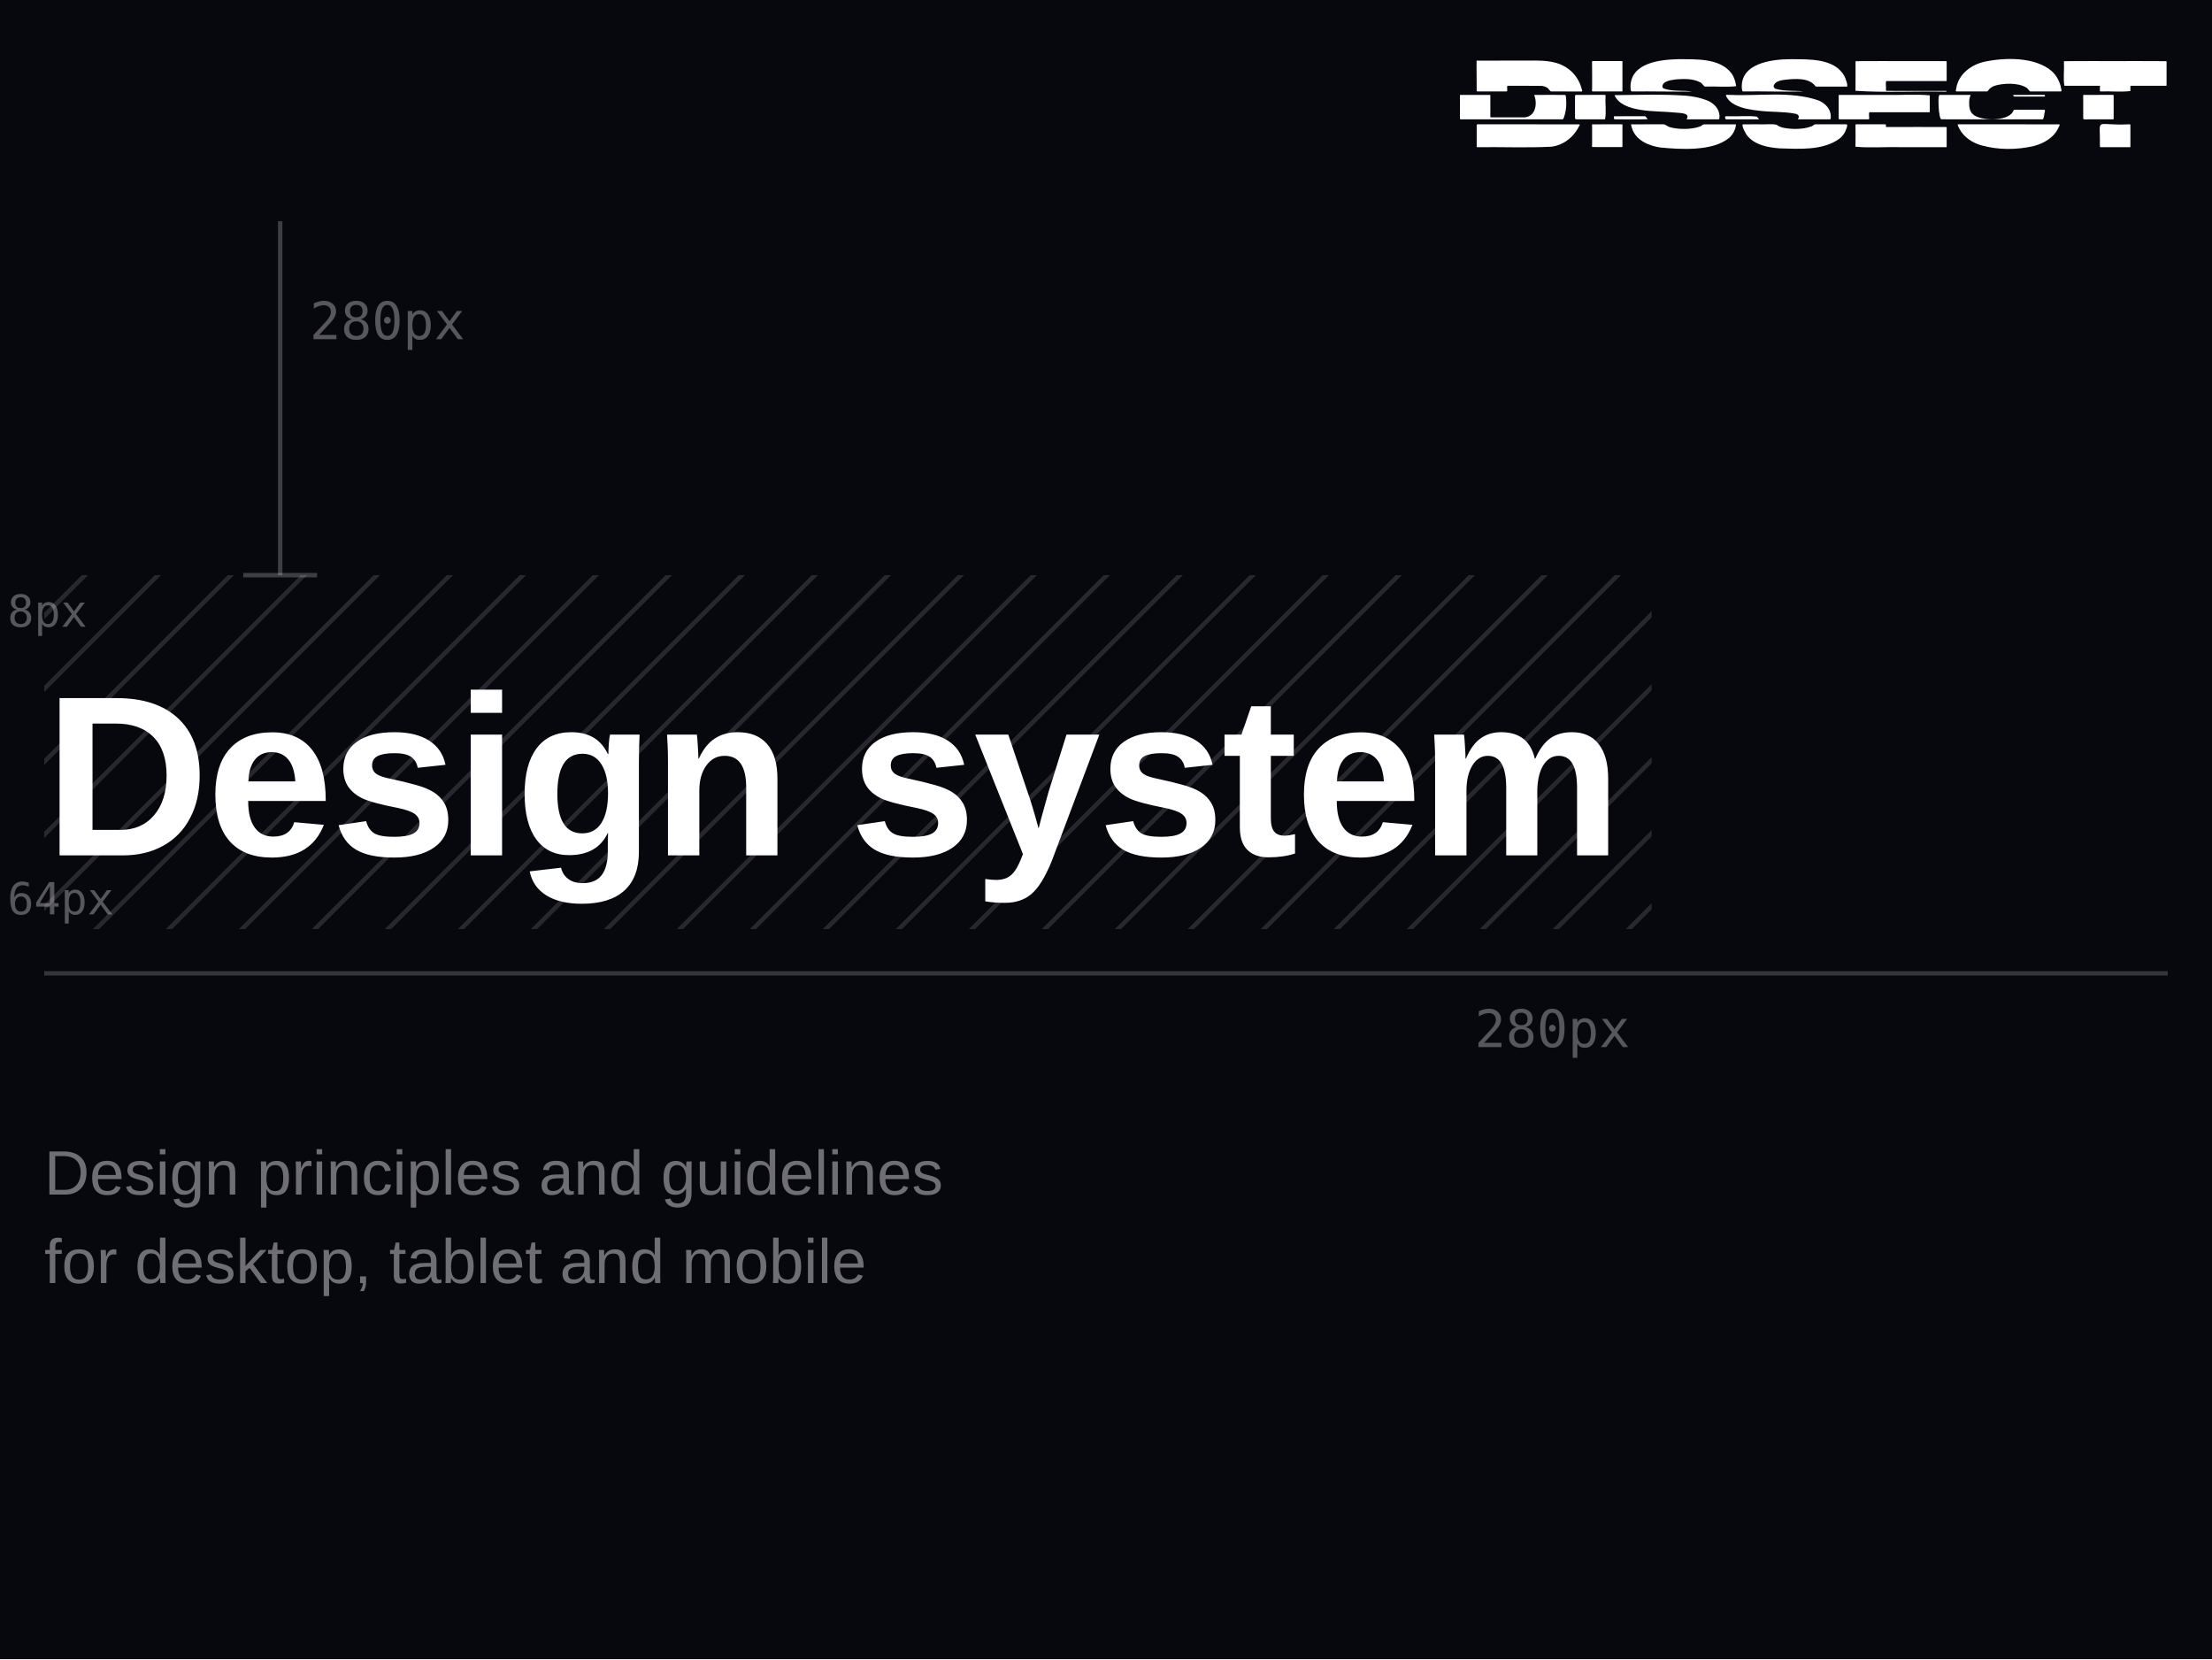
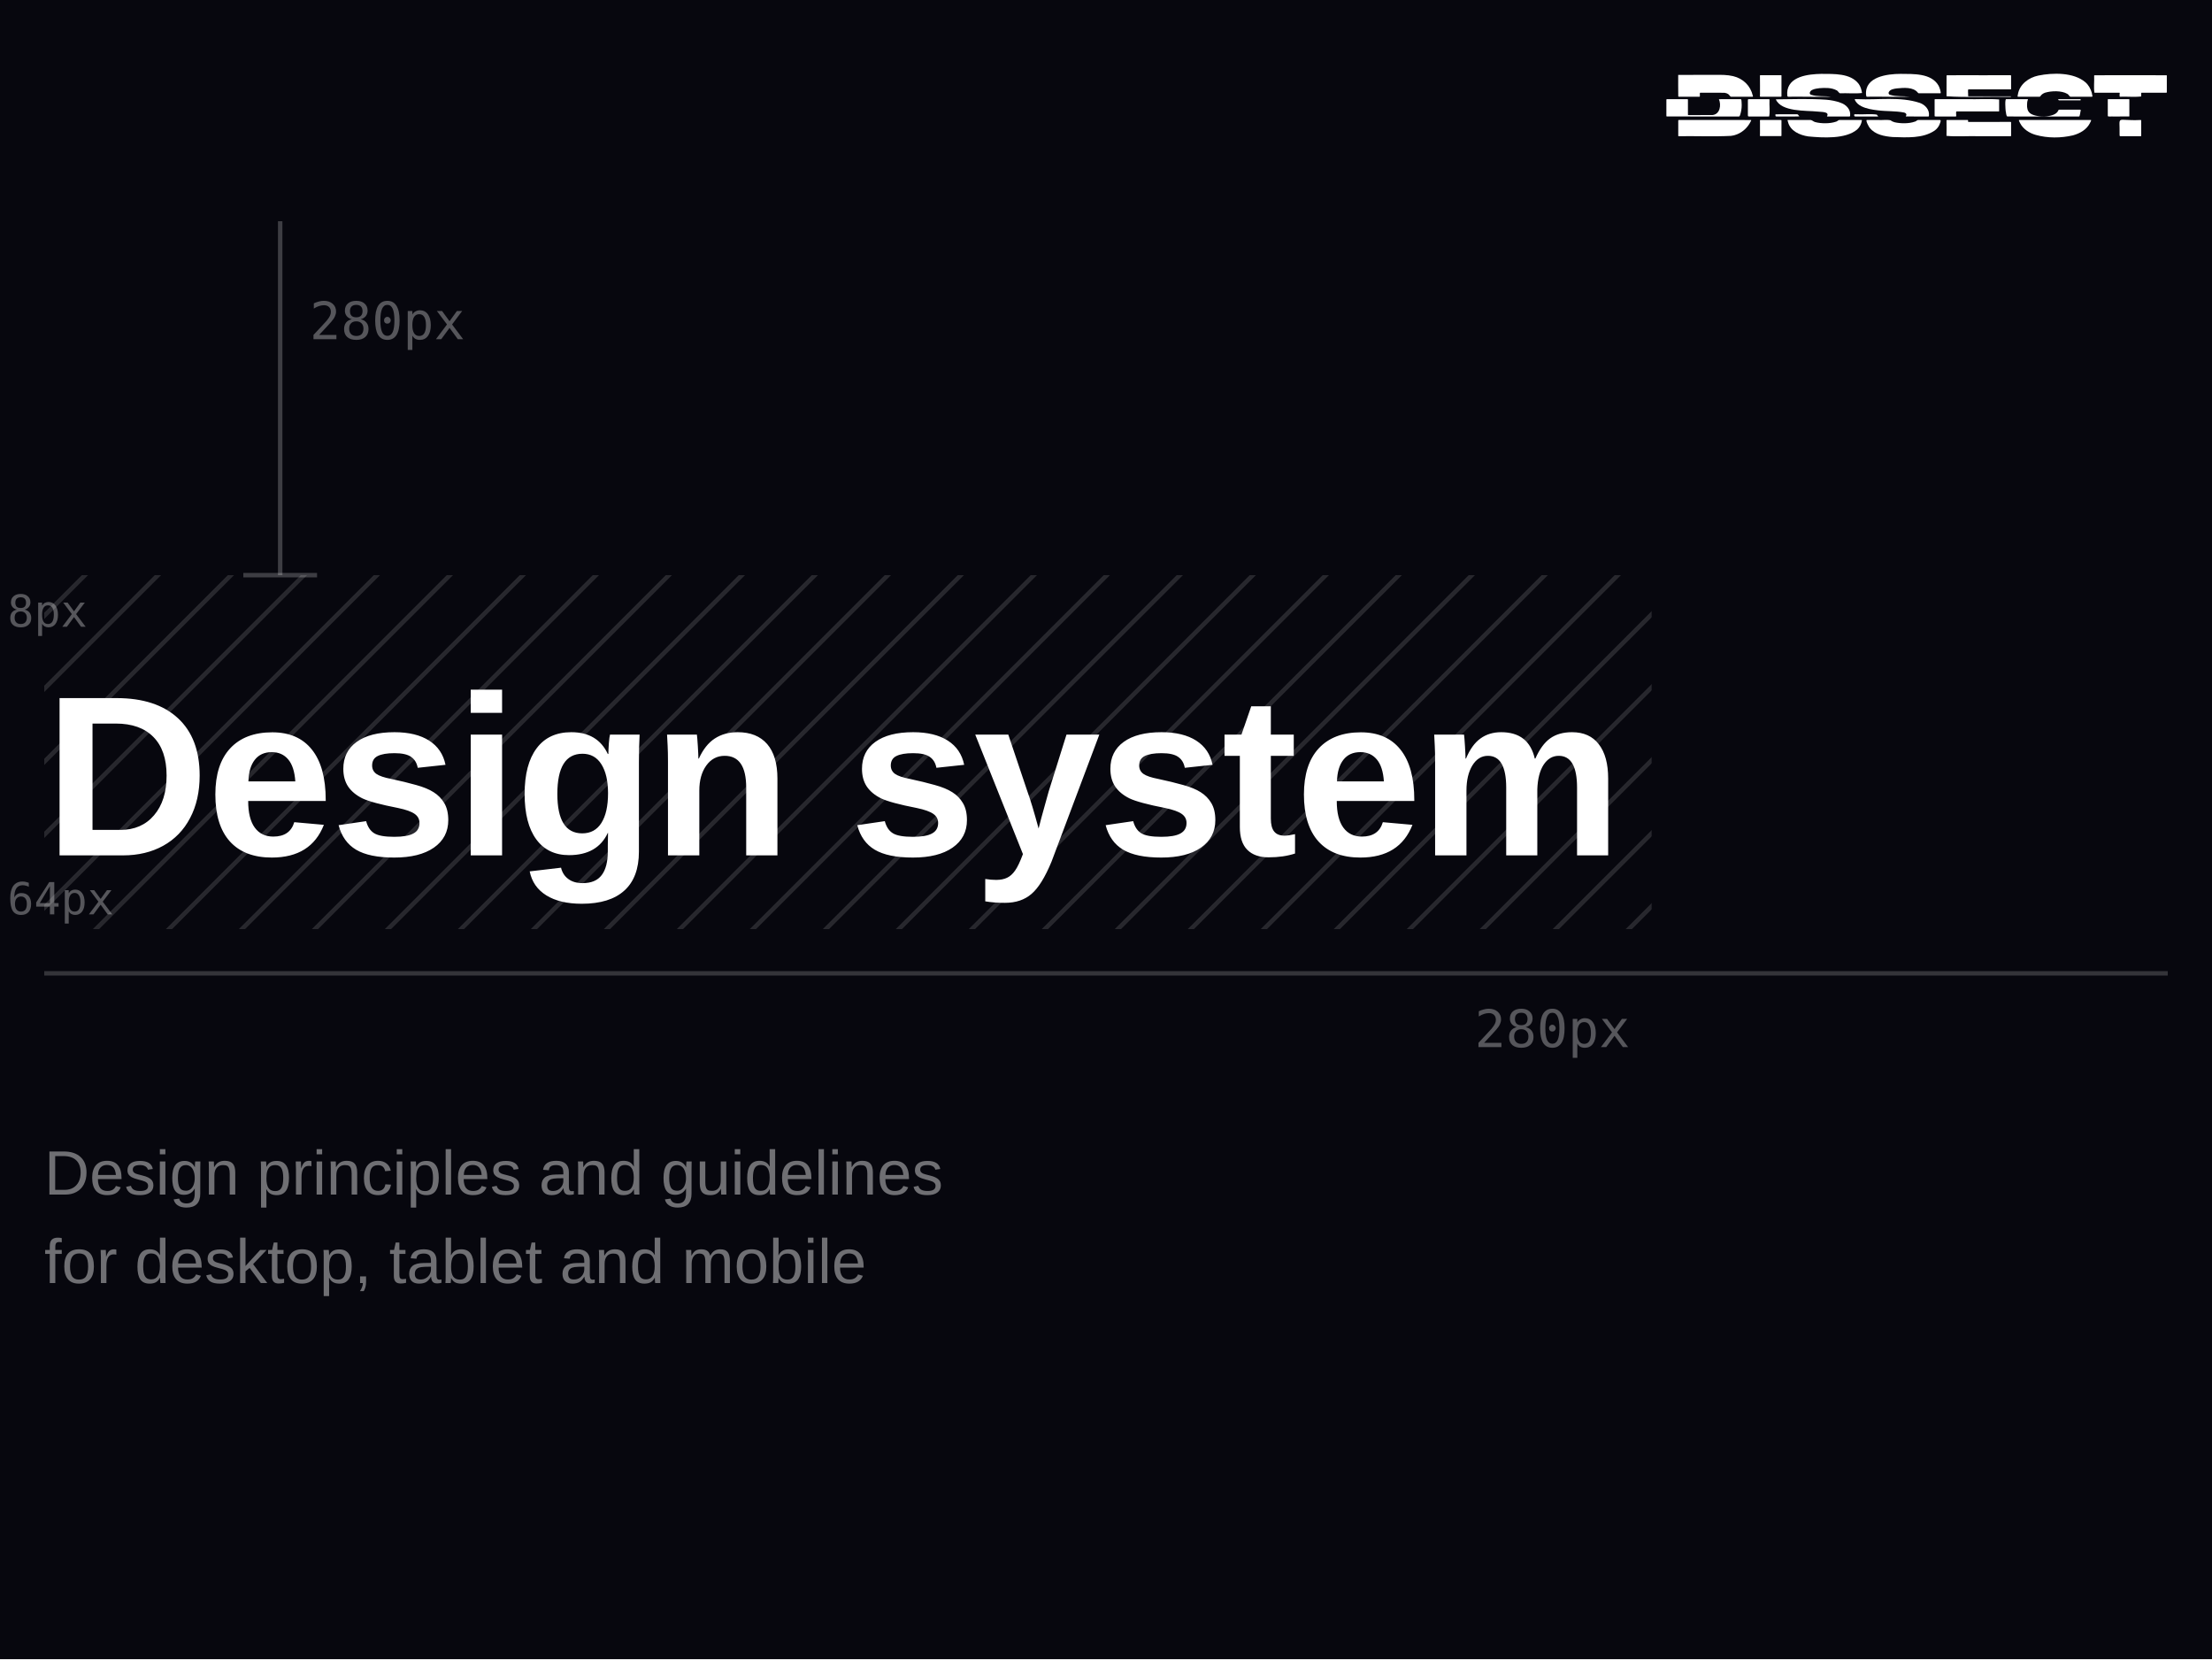
<svg xmlns="http://www.w3.org/2000/svg" viewBox="0 0 300 225">
  <defs>
    <pattern id="hatch" width="7" height="7" patternUnits="userSpaceOnUse" patternTransform="rotate(45)">
      <line x1="0" y1="0" x2="0" y2="7" stroke="rgba(255,255,255,0.13)" stroke-width="1.2" />
    </pattern>
  </defs>
  <rect width="300" height="225" fill="#07070e" />
-   <g transform="translate(198,8) scale(0.329)">
+   <g transform="translate(226,10) scale(0.233)">
    <path d="M269.833 0.867C276.904 0.891 283.975 0.819 291.046 0.896C291.272 0.902 291.292 0.926 291.301 1.151C291.304 4.313 291.301 7.476 291.302 10.639C291.302 11.049 291.301 11.049 290.889 11.049C286.206 11.049 281.523 11.049 276.84 11.049C276.354 11.049 276.393 11.031 276.392 11.496C276.388 12.07 276.401 12.645 276.386 13.219C272.579 13.679 268.171 13.222 264.167 13.379C263.927 13.378 263.823 13.309 263.816 13.077C263.804 12.58 263.804 12.082 263.811 11.586C263.822 11.54 263.915 11.66 263.895 11.543C263.943 11.023 263.816 11.029 263.339 11.05C258.622 11.043 253.904 11.063 249.188 11.042C248.637 8.095 249.177 4.47 248.996 1.305C248.996 0.898 248.999 0.901 249.419 0.894C256.223 0.825 263.027 0.885 269.833 0.867Z" fill="white" />
    <path d="M28.322 0.662C31.87 0.619 35.46 0.581 38.909 1.411C44.67 2.797 48.933 6.933 50.303 12.747C50.369 12.942 50.547 13.417 50.211 13.389C46.044 13.373 41.872 13.38 37.708 13.383C37.165 13.511 36.529 11.999 35.743 11.728C35.165 11.34 34.52 11.243 33.872 11.084C29.238 10.99 24.573 11.082 19.928 11.051C19.121 10.886 19.627 12.352 19.493 12.852C19.494 13.113 19.523 13.451 19.159 13.384C15.31 13.374 11.46 13.384 7.609 13.38C7.291 13.379 6.811 13.463 6.915 12.977C6.942 9.019 6.802 4.628 6.883 0.675L28.322 0.662Z" fill="white" />
    <path d="M210.976 13.379C208.87 13.379 206.765 13.378 204.659 13.379C204.123 13.321 204.695 12.21 204.637 11.852C205.702 6.029 210.922 2.248 216.456 1.079C224.899 -0.657 237.071 -0.902 243.954 4.991C245.802 6.639 246.99 8.855 247.66 11.212C247.586 11.78 248.324 13.092 247.803 13.376C243.584 13.381 239.364 13.377 235.145 13.377C234.447 13.093 234.135 12.022 233.354 11.701C229.959 9.717 224.053 9.919 220.381 11.05C219.314 11.451 218.291 12.103 217.69 13.097C217.57 13.301 217.409 13.386 217.164 13.384C215.101 13.376 213.039 13.38 210.976 13.38C210.976 13.379 210.976 13.379 210.976 13.379Z" fill="white" />
    <path d="M95.739 13.407C87.538 13.531 79.245 13.282 71.007 13.38C70.097 13.474 70.457 11.716 70.318 11.122C70.65 1.483 82.642 0.223 90.144 0.078C97.32 0.146 107.133 -0.435 111.934 5.897C113.06 7.464 113.593 9.325 113.886 11.203C109.921 11.686 105.259 11.203 101.064 11.372C100.465 11.297 99.865 9.918 99.028 9.616C96.023 8.024 92.392 8.166 89.091 8.402C87.694 8.617 86.27 8.738 84.982 9.379C83.821 9.744 82.628 11.705 84.261 12.259C87.97 13.452 91.974 12.85 95.739 13.407Z" fill="white" />
    <path d="M141.649 13.378C133.395 13.586 125.05 13.254 116.757 13.38C116.196 13.398 116.38 12.502 116.216 12.126C115.482 1.745 128.466 0.103 136.295 0.075C143.718 0.166 154.278 -0.437 158.465 6.989C158.816 7.561 160.185 11.23 159.507 11.369C155.382 11.374 151.258 11.368 147.133 11.37C146.823 11.4 146.589 11.348 146.413 11.06C143.786 7.625 138.119 8.144 134.255 8.523C132.528 8.741 130.148 9.03 129.389 10.844C129.176 11.544 129.591 12.222 130.334 12.325C133.993 13.396 137.922 12.929 141.649 13.378Z" fill="white" />
    <path d="M181.883 0.878C187.709 0.882 193.534 0.864 199.36 0.869C199.729 0.961 200.624 0.666 200.651 1.145C200.655 3.64 200.653 6.134 200.652 8.629C200.652 9.072 200.725 9.096 200.192 9.096C192.063 9.098 183.935 9.089 175.806 9.099C175.328 9.32 175.77 11.916 175.627 12.608C175.614 12.813 175.655 13.15 175.924 13.143C184.113 13.146 192.302 13.137 200.491 13.146C201.068 13.5 199.926 13.488 199.707 13.466C187.62 13.241 174.786 13.913 163.066 13.106C163.122 9.19 163.071 5.271 163.087 1.354C163.087 0.848 163.092 0.903 163.556 0.894C169.665 0.825 175.774 0.885 181.883 0.867C181.883 0.871 181.883 0.874 181.883 0.878Z" fill="white" />
    <path d="M28.191 26.928C35.22 26.937 42.251 26.911 49.28 26.937C49.547 26.999 49.238 27.428 49.188 27.579C47.526 31.03 44.638 33.906 41.048 35.293C39.949 35.755 38.784 36.033 37.605 36.161C27.499 36.675 17.291 36.205 7.153 36.356C6.968 36.343 6.928 36.301 6.915 36.123C6.912 33.209 6.916 30.294 6.915 27.379C6.915 26.946 6.931 26.928 7.361 26.928C14.304 26.928 21.248 26.928 28.191 26.928Z" fill="white" />
    <path d="M77.465 26.928C79.639 26.928 81.813 26.93 83.987 26.926C84.924 27.024 85.618 27.888 86.559 28.112C90.012 29.078 95.187 29.101 98.574 27.949C99.36 27.838 99.853 27.11 100.568 26.93C104.907 26.929 109.247 26.923 113.586 26.931C113.797 26.945 113.844 26.997 113.804 27.209C113.512 29.215 112.562 31.104 111.041 32.459C104.305 38.149 90.956 37.279 82.584 36.482C77.647 35.743 72.126 33.357 70.788 28.049C70.854 27.727 70.261 27.044 70.66 26.934C72.927 26.916 75.197 26.934 77.465 26.928Z" fill="white" />
    <path d="M123.376 26.928C125.737 27.085 128.305 26.609 130.572 27.12C131.225 27.704 132.058 27.992 132.884 28.244C136.317 29.041 141.269 29.105 144.577 27.88C145.35 27.831 145.771 26.994 146.494 26.926C150.696 26.932 154.897 26.926 159.099 26.929C160.443 26.634 158.926 29.628 158.696 30.184C158.09 31.289 157.252 32.262 156.239 33.013C149.302 37.812 139.801 37.054 131.704 36.837C126.97 36.443 121.597 35.511 118.443 31.584C117.861 30.99 115.92 27.324 116.622 26.932C118.872 26.922 121.124 26.931 123.376 26.928Z" fill="white" />
    <path d="M226.211 26.928C233.171 26.933 240.13 26.917 247.09 26.933C247.638 26.917 246.542 28.549 246.484 28.835C244.551 32.609 240.616 34.775 236.664 35.857C229.618 37.493 221.977 37.562 214.989 35.597C211.25 34.542 207.678 32.237 205.862 28.705C205.719 28.368 204.869 26.913 205.331 26.914C212.291 26.951 219.251 26.916 226.211 26.928Z" fill="white" />
    <path d="M181.854 36.358C175.668 36.161 169.01 36.739 163.048 36.157C163.123 33.208 163.108 30.24 163.058 27.288C163.022 27 163.093 26.933 163.377 26.927C167.26 26.927 171.145 26.927 175.029 26.928C176.17 26.694 175.172 27.999 175.868 28.049C183.677 27.994 191.491 28.043 199.301 28.029C199.686 28.118 200.623 27.826 200.653 28.29C200.654 30.845 200.652 33.4 200.653 35.954C200.653 36.358 200.652 36.358 200.235 36.358C194.108 36.358 187.981 36.358 181.854 36.358Z" fill="white" />
    <path d="M174.931 14.795C181.108 14.978 187.728 14.442 193.69 14.982C193.702 17.16 193.691 19.337 193.693 21.515C193.692 21.918 193.761 21.956 193.258 21.956C185.154 21.956 177.051 21.954 168.947 21.956C168.396 21.828 168.75 23.988 168.716 24.402C168.737 24.673 168.694 24.892 168.38 24.88C164.676 24.887 160.972 24.882 157.268 24.881C156.845 24.813 156.009 25.078 156.137 24.396C156.137 21.336 156.136 18.276 156.137 15.215C156.137 14.799 156.138 14.798 156.549 14.798C162.677 14.798 168.804 14.798 174.931 14.798C174.931 14.797 174.931 14.796 174.931 14.795Z" fill="white" />
    <path d="M146.137 24.881C143.938 24.869 141.738 24.906 139.538 24.864C139.358 24.858 139.3 24.745 139.423 24.59C140.133 23.63 139.386 22.799 138.415 22.588C133.351 21.587 128.144 21.957 123.039 21.295C119.792 20.911 116.457 20.394 113.493 18.911C111.85 18.095 110.413 16.834 109.659 15.142C109.485 14.459 111.027 14.926 111.427 14.796C123.436 15.353 135.994 13.15 147.564 16.986C150.654 18.117 153.219 20.889 152.846 24.354C152.822 24.836 152.783 24.88 152.299 24.881C150.245 24.883 148.192 24.882 146.138 24.882C146.137 24.882 146.137 24.882 146.137 24.881Z" fill="white" />
    <path d="M63.707 14.901C73.454 14.814 83.398 14.434 93.138 15.126C95.935 15.377 98.741 15.881 101.369 16.879C104.614 17.939 107.395 20.776 106.96 24.383C106.984 24.851 106.706 24.903 106.301 24.881C102.125 24.882 97.949 24.882 93.773 24.882C93.458 24.882 93.417 24.894 93.591 24.555C94.989 21.93 89.658 22.29 88.218 22.041C81.308 21.296 66.944 22.354 63.707 14.901Z" fill="white" />
    <path d="M21.539 24.882C14.451 24.868 7.36 24.912 0.275 24.865C-0.05 24.907 0.033 24.431 0 24.221C0.001 21.229 0.001 18.238 0.002 15.246C0.002 14.808 0.011 14.798 0.448 14.798C4.349 14.796 8.249 14.797 12.15 14.797C12.494 14.804 12.559 14.783 12.548 15.148C12.549 17.985 12.548 20.823 12.549 23.66C12.549 24.061 12.55 24.059 12.938 24.059C17.561 24.048 22.184 24.079 26.806 24.044C31.365 23.572 31.986 18.088 30.583 14.823C34.845 14.768 39.125 14.784 43.392 14.815C43.809 15.046 43.696 16.238 43.786 16.717C43.947 18.771 43.798 20.832 43.27 22.828C42.996 23.401 42.94 24.78 42.238 24.884C35.339 24.881 28.439 24.884 21.539 24.882Z" fill="white" />
    <path d="M208.988 24.881C204.895 24.853 201.722 24.936 198.346 24.85C197.676 24.049 197.778 22.672 197.494 21.649C197.402 20.864 196.913 14.558 197.822 14.799C201.955 14.798 206.088 14.797 210.221 14.797C210.532 14.797 210.553 14.821 210.424 15.097C210.051 16.009 209.92 17.008 209.939 17.986C209.862 19.677 210.137 21.546 211.438 22.753C214.386 25.61 225.873 25.813 227.943 21.74C228.137 21.375 228.244 20.81 228.782 20.917C232.769 20.917 236.756 20.918 240.743 20.918C241.672 20.8 240.815 22.33 240.903 22.854C240.875 23.452 240.615 23.992 240.503 24.574C240.479 24.884 240.167 24.891 239.918 24.882C229.907 24.896 218.791 24.845 208.988 24.881Z" fill="white" />
    <path d="M67.001 7.137C67.001 9.074 67.001 11.011 67.001 12.948C67.001 13.378 67.001 13.378 66.574 13.378C62.631 13.375 58.687 13.389 54.743 13.375C54.172 13.348 54.581 12.264 54.495 11.869C54.469 8.357 54.548 4.837 54.466 1.328C54.455 1.104 54.44 0.818 54.75 0.848C58.651 0.843 62.552 0.848 66.453 0.846C66.659 0.873 67.023 0.746 66.999 1.069C67.004 3.091 66.998 5.114 67.001 7.137Z" fill="white" />
    <path d="M53.803 14.795C55.728 14.795 57.653 14.795 59.577 14.795C60.035 14.795 60.036 14.797 60.036 15.242C59.846 18.371 60.407 21.966 59.834 24.876C56.028 24.893 52.221 24.877 48.415 24.881C47.758 24.867 47.476 24.955 47.444 24.165C47.449 21.285 47.449 18.405 47.444 15.525C47.509 15.314 47.47 14.859 47.694 14.803C49.73 14.788 51.767 14.803 53.803 14.798C53.803 14.797 53.803 14.796 53.803 14.795Z" fill="white" />
    <path d="M263.206 14.795C265.13 14.795 267.055 14.794 268.979 14.796C269.578 14.796 269.489 14.801 269.489 15.318C269.492 18.42 269.49 21.523 269.492 24.625C269.489 24.822 269.478 24.84 269.278 24.866C266.187 24.91 263.093 24.868 260.001 24.883C259.044 24.767 257.736 25.131 256.946 24.703C256.91 21.508 256.944 18.31 256.932 15.114C256.883 14.831 257.083 14.762 257.331 14.797C259.289 14.797 261.248 14.797 263.206 14.797C263.206 14.796 263.206 14.796 263.206 14.795Z" fill="white" />
    <path d="M270.15 36.358C268.165 36.358 266.181 36.36 264.196 36.358C263.755 36.394 263.834 35.749 263.805 35.454C264.076 23.501 261.157 27.638 275.908 26.928C276.39 26.928 276.391 26.929 276.391 27.406C276.392 30.26 276.392 33.115 276.392 35.969C276.392 36.345 276.381 36.358 276.001 36.358C274.051 36.359 272.101 36.358 270.15 36.358Z" fill="white" />
    <path d="M60.747 26.929C62.68 26.929 64.613 26.928 66.545 26.929C67.045 26.929 66.999 26.939 66.999 27.378C67 30.198 67 33.017 66.999 35.836C66.999 36.301 66.996 36.301 66.521 36.301C62.604 36.296 58.686 36.31 54.772 36.291C54.174 36.301 54.559 35.382 54.493 35.014C54.497 32.666 54.492 30.318 54.493 27.97C54.572 27.659 54.262 27.073 54.639 26.935C56.674 26.914 58.71 26.934 60.746 26.927C60.747 26.928 60.747 26.929 60.747 26.929Z" fill="white" />
    <path d="M116.53 24.882C114.425 24.882 112.32 24.883 110.215 24.88C109.34 24.989 109.312 24.5 109.308 23.764C109.694 23.367 110.633 23.707 111.199 23.598C114.909 23.771 118.916 23.261 122.484 23.782C122.507 24.081 123.624 24.834 123.128 24.882C120.928 24.885 118.729 24.882 116.53 24.884C116.53 24.882 116.53 24.882 116.53 24.882Z" fill="white" />
    <path d="M77.403 24.823C73.135 24.989 68.793 24.827 64.501 24.881C64.197 24.821 63.599 25.005 63.532 24.597C63.563 24.311 63.272 23.729 63.609 23.612C64.811 23.575 66.016 23.608 67.218 23.596C70.201 23.596 73.182 23.599 76.164 23.592C76.681 23.596 77.058 24.449 77.403 24.823Z" fill="white" />
    <path d="M234.592 14.795C236.628 14.795 238.665 14.795 240.702 14.795C241.236 14.662 241.414 15.55 240.863 15.484C236.807 15.484 232.751 15.483 228.695 15.486C228.331 15.534 228.234 15.256 228.074 14.991C227.972 14.763 228.293 14.8 228.43 14.798C230.484 14.798 232.538 14.798 234.591 14.798C234.592 14.796 234.592 14.796 234.592 14.795Z" fill="white" />
  </g>
  <line x1="38" y1="30" x2="38" y2="78" stroke="rgba(255,255,255,0.22)" stroke-width="0.6" />
  <line x1="33" y1="78" x2="43" y2="78" stroke="rgba(255,255,255,0.22)" stroke-width="0.6" />
  <text x="42" y="46" font-family="ui-monospace,monospace" font-size="7" fill="rgba(255,255,255,0.32)">280px</text>
  <rect x="6" y="78" width="218" height="48" fill="url(#hatch)" />
  <text x="6" y="116" font-family="'Arial Black','Helvetica Neue',Arial,sans-serif" font-size="31" font-weight="900" fill="white" letter-spacing="-0.4">Design system</text>
  <text x="1" y="85" font-family="ui-monospace,monospace" font-size="6" fill="rgba(255,255,255,0.32)">8px</text>
  <text x="1" y="124" font-family="ui-monospace,monospace" font-size="6" fill="rgba(255,255,255,0.32)">64px</text>
  <line x1="6" y1="132" x2="294" y2="132" stroke="rgba(255,255,255,0.18)" stroke-width="0.6" />
  <text x="200" y="142" font-family="ui-monospace,monospace" font-size="7" fill="rgba(255,255,255,0.32)">280px</text>
  <text x="6" y="162" font-family="Arial,sans-serif" font-size="8.5" fill="rgba(255,255,255,0.42)">Design principles and guidelines</text>
  <text x="6" y="174" font-family="Arial,sans-serif" font-size="8.5" fill="rgba(255,255,255,0.42)">for desktop, tablet and mobile</text>
</svg>
